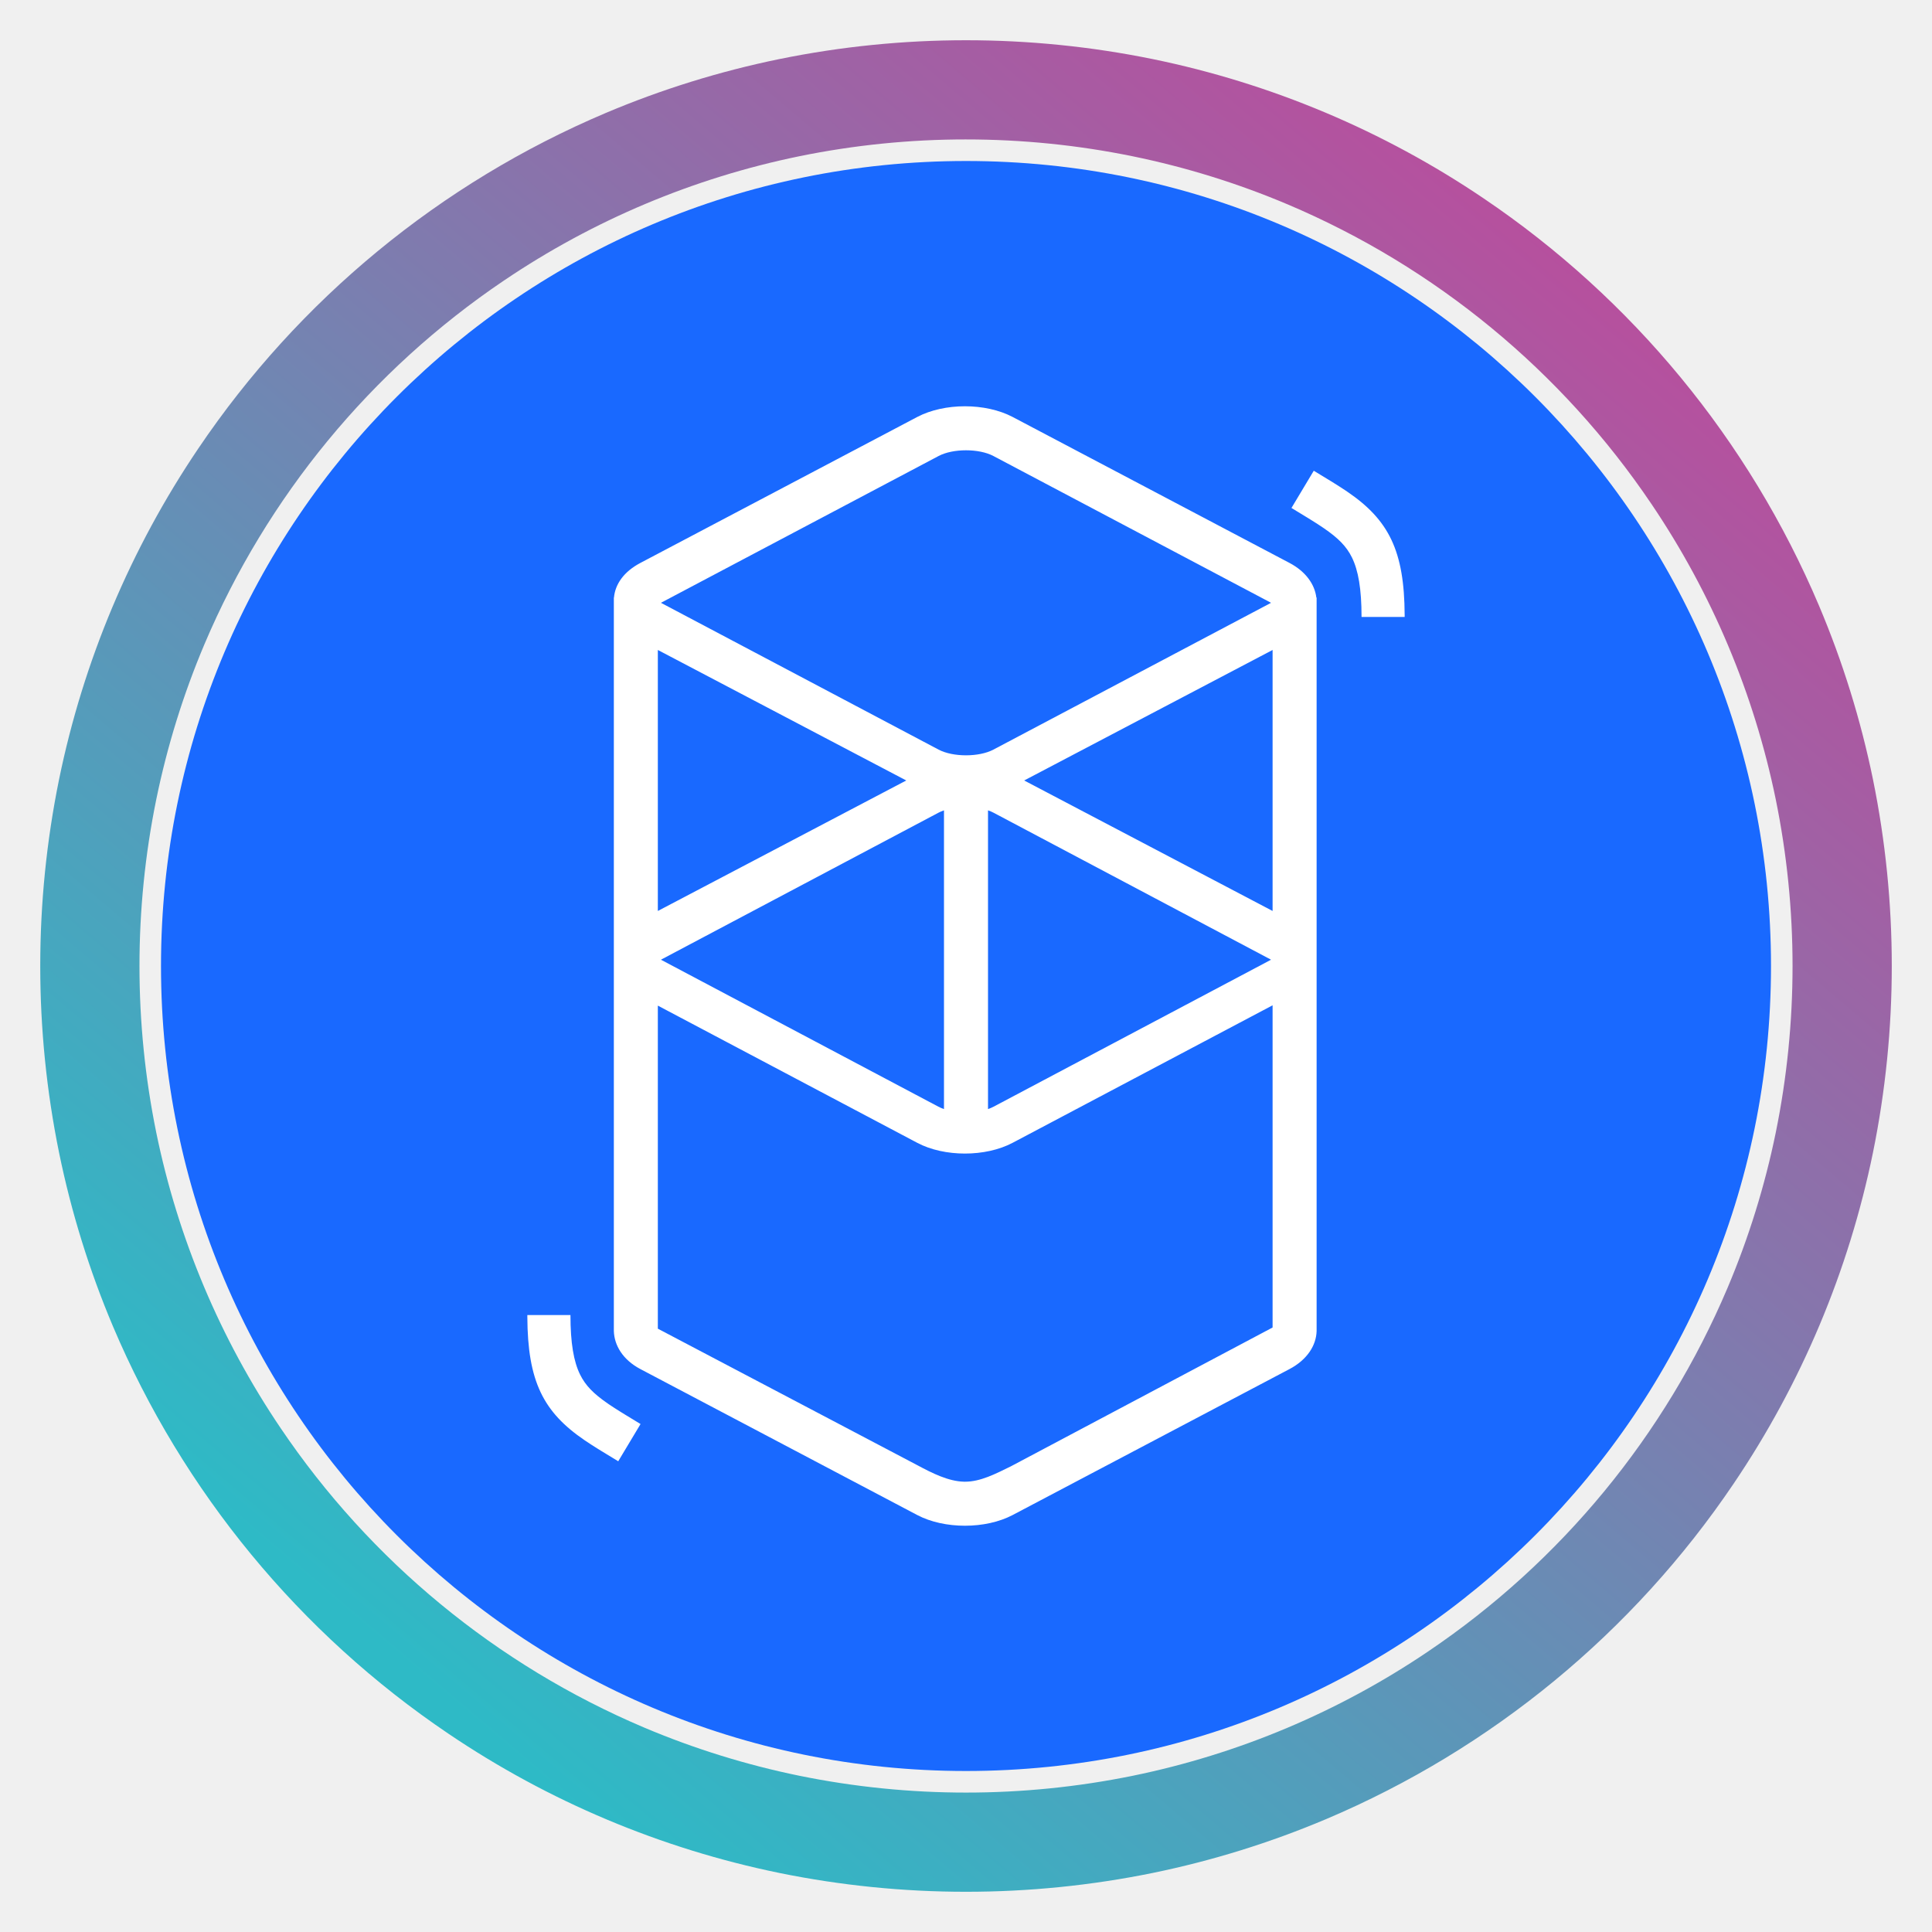
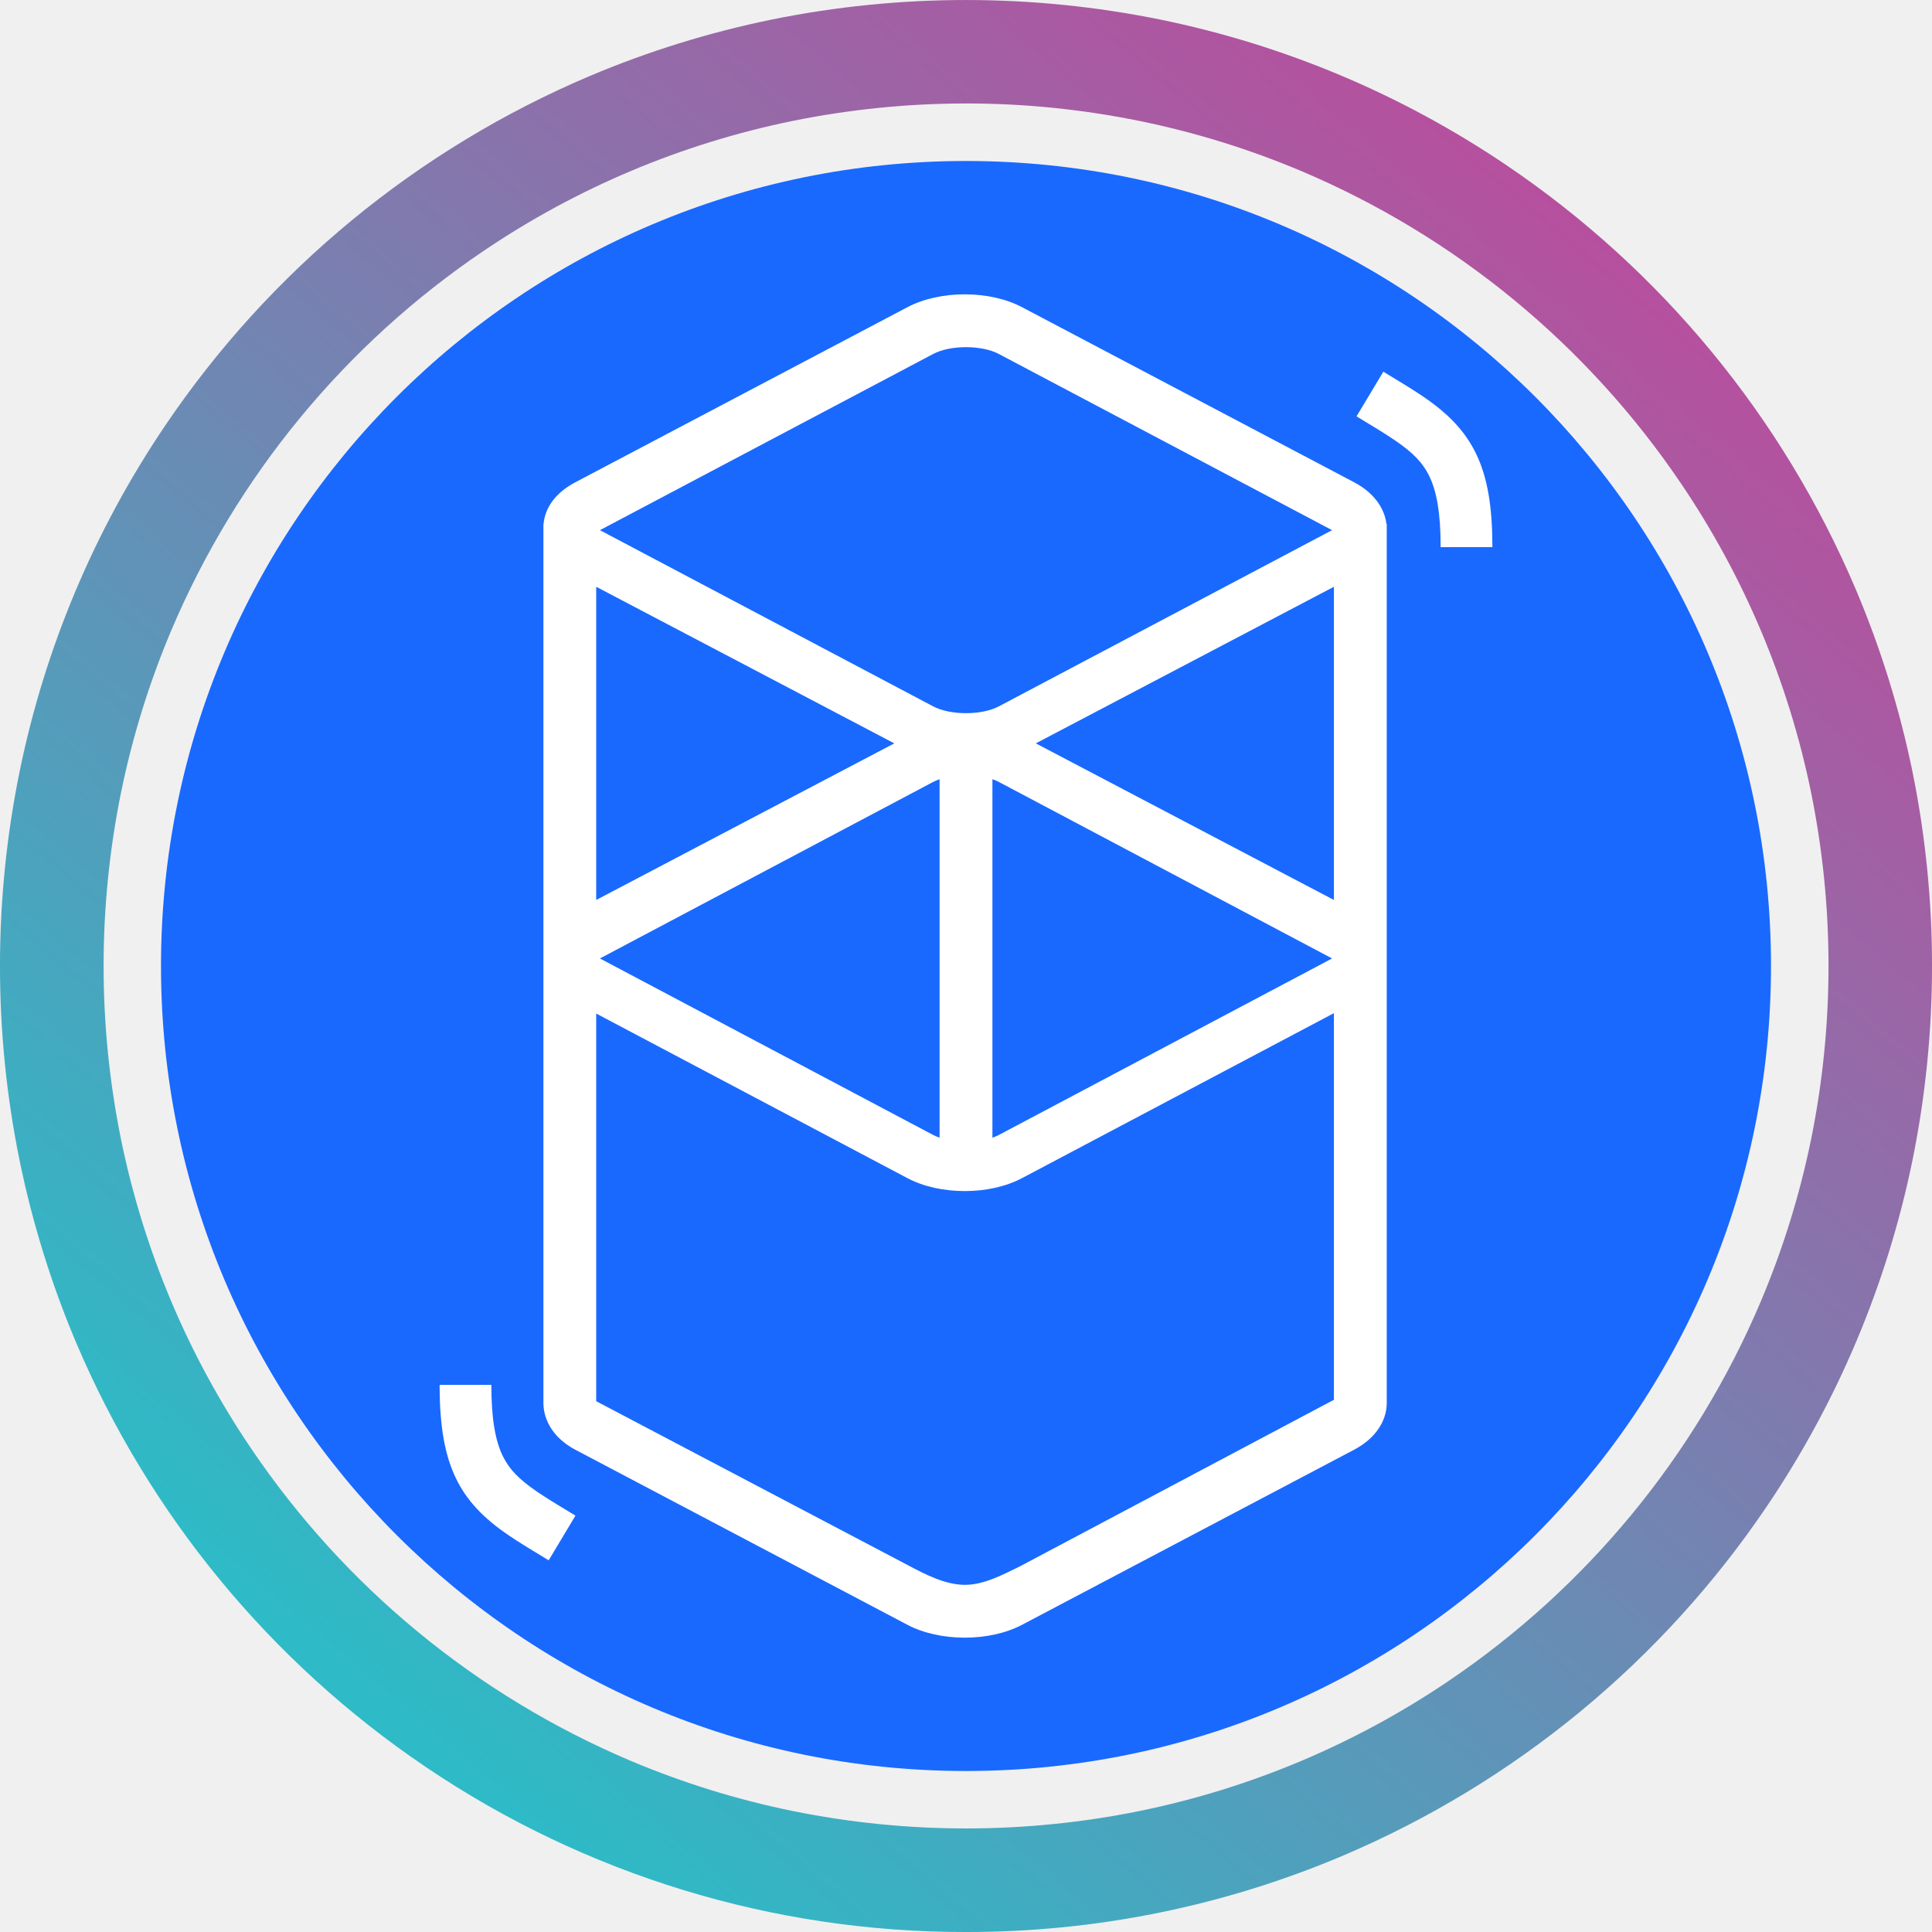
- <svg xmlns="http://www.w3.org/2000/svg" width="48" height="48" viewBox="0 0 48 48">
+ <svg xmlns="http://www.w3.org/2000/svg" width="48" height="48" fill="none" viewBox="0 0 48 48">
+   <g clip-path="url(#a)">
+     <path fill="url(#b)" d="M24 48a23.87 23.87 0 0 1-13.42-4.099 24.07 24.07 0 0 1-8.695-10.559 24 24 0 0 1-1.397-4.504 24.2 24.2 0 0 1 0-9.674 23.9 23.9 0 0 1 3.61-8.582 24.07 24.07 0 0 1 10.56-8.696A24 24 0 0 1 19.163.488c3.191-.65 6.481-.65 9.673 0a23.9 23.9 0 0 1 8.582 3.61 24.07 24.07 0 0 1 8.695 10.56 24 24 0 0 1 1.4 4.505c.65 3.191.65 6.481 0 9.673a23.9 23.9 0 0 1-3.612 8.582 24.07 24.07 0 0 1-10.559 8.695A23.9 23.9 0 0 1 24 48m0-45.429c-1.45 0-2.897.146-4.319.436A21.3 21.3 0 0 0 12.02 6.23a21.5 21.5 0 0 0-7.763 9.428 21.3 21.3 0 0 0-1.248 4.022c-.58 2.85-.58 5.788 0 8.638a21.3 21.3 0 0 0 3.225 7.662 21.5 21.5 0 0 0 9.428 7.764c1.296.547 2.643.966 4.022 1.248 2.85.58 5.787.58 8.637 0a21.3 21.3 0 0 0 7.663-3.225 21.5 21.5 0 0 0 7.76-9.427 21.3 21.3 0 0 0 1.25-4.023c.58-2.85.58-5.787 0-8.637a21.3 21.3 0 0 0-3.226-7.662 21.5 21.5 0 0 0-9.426-7.763 21.3 21.3 0 0 0-4.023-1.248A21.6 21.6 0 0 0 24 2.57" />
+   </g>
+   <g clip-path="url(#c)">
+     <svg width="48" height="48" viewBox="0 0 256 256">
+       <path fill="#1969FF" d="M128 256c70.692 0 128-57.308 128-128S198.692 0 128 0 0 57.307 0 128c0 70.692 57.307 128 128 128" />
+       <path fill="#fff" d="M120.238 40.705c4.313-2.273 10.874-2.273 15.187 0l44.004 23.199c2.597 1.369 4.023 3.41 4.279 5.516h.042v116.608c-.057 2.297-1.497 4.579-4.321 6.068l-44.004 23.199c-4.313 2.273-10.874 2.273-15.187 0l-44.004-23.199c-2.812-1.482-4.162-3.781-4.229-6.068a8 8 0 0 1 0-.588V70.205a6 6 0 0 1 0-.484v-.301h.02c.195-2.13 1.557-4.118 4.21-5.516zm56.512 93.545-41.339 21.865c-4.306 2.278-10.858 2.278-15.164 0L79 134.299v51.368l41.247 21.701c2.437 1.304 4.972 2.575 7.44 2.63l.142.002c2.463.008 4.854-1.244 7.279-2.43l41.642-22.09zM65.106 183.5c0 4.47.515 7.408 1.537 9.478.848 1.716 2.12 3.027 4.44 4.622l.133.091c.51.346 1.071.709 1.754 1.136l.806.498 2.474 1.506-3.548 5.919-2.77-1.687-.465-.289a61 61 0 0 1-2.083-1.348c-6.617-4.5-9.085-9.407-9.133-19.615l-.001-.311zm59.394-80.25q-.481.165-.894.383l-43.937 23.273-.132.072-.037.022.069.04.1.054 43.937 23.273q.412.218.894.383zm7 0v47.5c.32-.11.621-.238.894-.383l43.937-23.273.132-.072.037-.022-.069-.04-.1-.054-43.937-23.273a6 6 0 0 0-.894-.383m45.25-25.5-39.5 20.75 39.5 20.75zm-97.75 0v41.5l39.5-20.75zm53.356-30.843c-2.287-1.21-6.425-1.21-8.712 0L79.669 70.156l-.132.072-.037.022.07.04.1.054 43.974 23.25c2.287 1.208 6.425 1.208 8.712 0l43.975-23.25.132-.072.037-.022-.069-.04-.1-.054zm50.942 2.343 2.77 1.687.465.289c.801.498 1.464.927 2.083 1.348 6.617 4.5 9.085 9.407 9.133 19.615l.001.311h-6.856c0-4.47-.515-7.408-1.537-9.478-.848-1.716-2.119-3.027-4.441-4.622l-.132-.09a54 54 0 0 0-1.754-1.137l-.806-.498-2.474-1.506z" />
+     </svg>
+   </g>
  <defs>
-     <linearGradient id="a" x1="215.808" x2="52.736" y1="34.56" y2="226.816" gradientUnits="userSpaceOnUse">
-       <stop offset="0" stop-color="#b6509e" />
-       <stop offset="1" stop-color="#2ebac6" />
+     <clipPath id="c">
+       <circle cx="24" cy="24" r="20" />
+     </clipPath>
+     <clipPath id="a">
+       <path fill="#fff" d="M0 0h48v48H0z" />
+     </clipPath>
+     <linearGradient id="b" x1="40.464" x2="9.888" y1="6.48" y2="42.528" gradientUnits="userSpaceOnUse">
+       <stop stop-color="#B6509E" />
+       <stop offset="1" stop-color="#2EBAC6" />
    </linearGradient>
  </defs>
-   <path fill="url(#a)" d="M128 256a129 129 0 0 1-25.8-2.6 127.3 127.3 0 0 1-45.77-19.261 128.37 128.37 0 0 1-46.375-56.315A127.4 127.4 0 0 1 2.6 153.8a129.25 129.25 0 0 1 0-51.593 127.3 127.3 0 0 1 19.26-45.77 128.37 128.37 0 0 1 56.317-46.378A127.3 127.3 0 0 1 102.2 2.6a129.2 129.2 0 0 1 51.593 0 127.3 127.3 0 0 1 45.77 19.26 128.37 128.37 0 0 1 46.375 56.316A127.3 127.3 0 0 1 253.4 102.2a129.25 129.25 0 0 1 0 51.593 127.3 127.3 0 0 1-19.26 45.77 128.4 128.4 0 0 1-56.316 46.375A127.4 127.4 0 0 1 153.8 253.4 129 129 0 0 1 128 256m0-242.287a115 115 0 0 0-23.033 2.322A113.7 113.7 0 0 0 64.1 33.232a114.6 114.6 0 0 0-41.4 50.283 113.7 113.7 0 0 0-6.659 21.452 115.4 115.4 0 0 0 0 46.065 113.7 113.7 0 0 0 17.2 40.866 114.63 114.63 0 0 0 50.282 41.407 113.8 113.8 0 0 0 21.453 6.658 115.4 115.4 0 0 0 46.065 0 113.6 113.6 0 0 0 40.866-17.2 114.6 114.6 0 0 0 41.393-50.278 113.7 113.7 0 0 0 6.659-21.453 115.4 115.4 0 0 0 0-46.065 113.7 113.7 0 0 0-17.2-40.865A114.6 114.6 0 0 0 172.485 22.7a113.7 113.7 0 0 0-21.453-6.659A115 115 0 0 0 128 13.714Z" style="fill:url(#a)" transform="matrix(.17969 0 0 .17969 1 1)" />
-   <svg width="40" height="40" x="4" y="4" fill="none" viewBox="0 0 256 256">
-     <path fill="#1969FF" d="M128 256c70.692 0 128-57.308 128-128S198.692 0 128 0 0 57.307 0 128c0 70.692 57.307 128 128 128" />
-     <path fill="#fff" d="M120.238 40.705c4.313-2.273 10.874-2.273 15.187 0l44.004 23.199c2.597 1.369 4.023 3.41 4.279 5.516h.042v116.608c-.057 2.297-1.497 4.579-4.321 6.068l-44.004 23.199c-4.313 2.273-10.874 2.273-15.187 0l-44.004-23.199c-2.812-1.482-4.162-3.781-4.229-6.068a8 8 0 0 1 0-.588V70.205a6 6 0 0 1 0-.484v-.301h.02c.195-2.13 1.557-4.118 4.21-5.516zm56.512 93.545-41.339 21.865c-4.306 2.278-10.858 2.278-15.164 0L79 134.299v51.368l41.247 21.701c2.437 1.304 4.972 2.575 7.44 2.63l.142.002c2.463.008 4.854-1.244 7.279-2.43l41.642-22.09zM65.106 183.5c0 4.47.515 7.408 1.537 9.478.848 1.716 2.12 3.027 4.44 4.622l.133.091c.51.346 1.071.709 1.754 1.136l.806.498 2.474 1.506-3.548 5.919-2.77-1.687-.465-.289a61 61 0 0 1-2.083-1.348c-6.617-4.5-9.085-9.407-9.133-19.615l-.001-.311zm59.394-80.25q-.481.165-.894.383l-43.937 23.273-.132.072-.037.022.069.04.1.054 43.937 23.273q.412.218.894.383zm7 0v47.5c.32-.11.621-.238.894-.383l43.937-23.273.132-.072.037-.022-.069-.04-.1-.054-43.937-23.273a6 6 0 0 0-.894-.383m45.25-25.5-39.5 20.75 39.5 20.75zm-97.75 0v41.5l39.5-20.75zm53.356-30.843c-2.287-1.21-6.425-1.21-8.712 0L79.669 70.156l-.132.072-.037.022.07.04.1.054 43.974 23.25c2.287 1.208 6.425 1.208 8.712 0l43.975-23.25.132-.072.037-.022-.069-.04-.1-.054zm50.942 2.343 2.77 1.687.465.289c.801.498 1.464.927 2.083 1.348 6.617 4.5 9.085 9.407 9.133 19.615l.001.311h-6.856c0-4.47-.515-7.408-1.537-9.478-.848-1.716-2.119-3.027-4.441-4.622l-.132-.09a54 54 0 0 0-1.754-1.137l-.806-.498-2.474-1.506z" />
-   </svg>
</svg>
